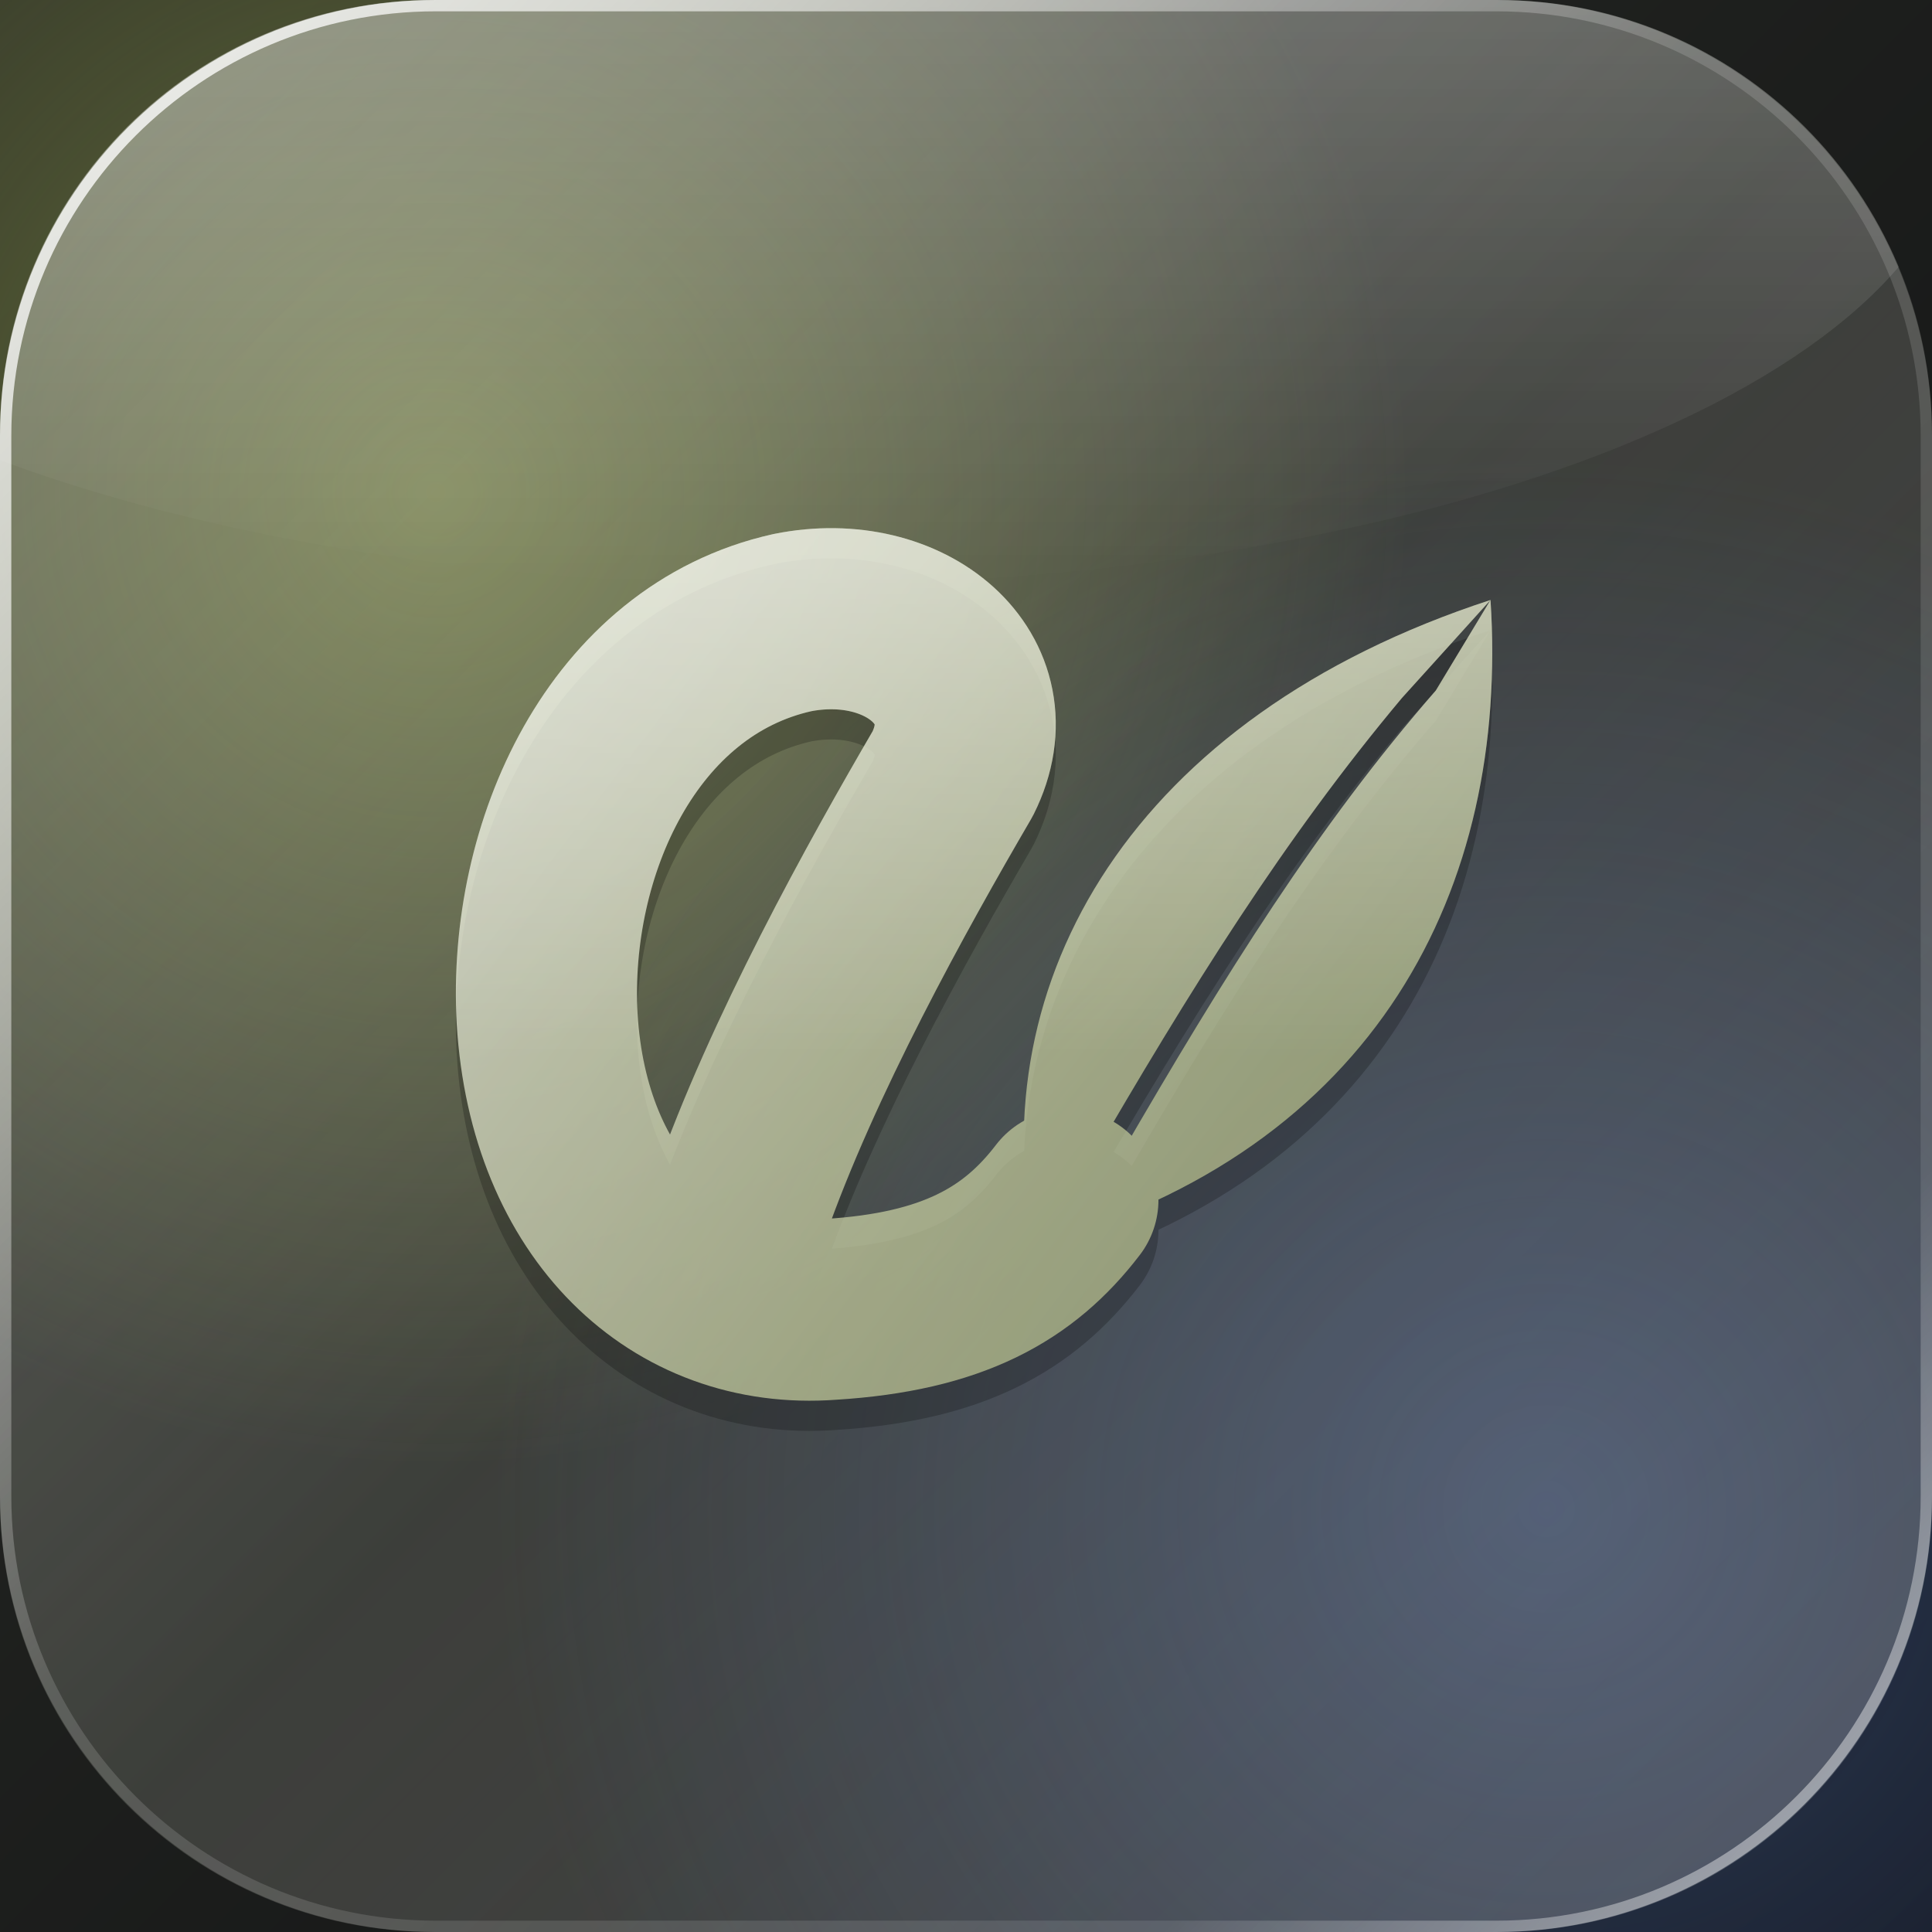
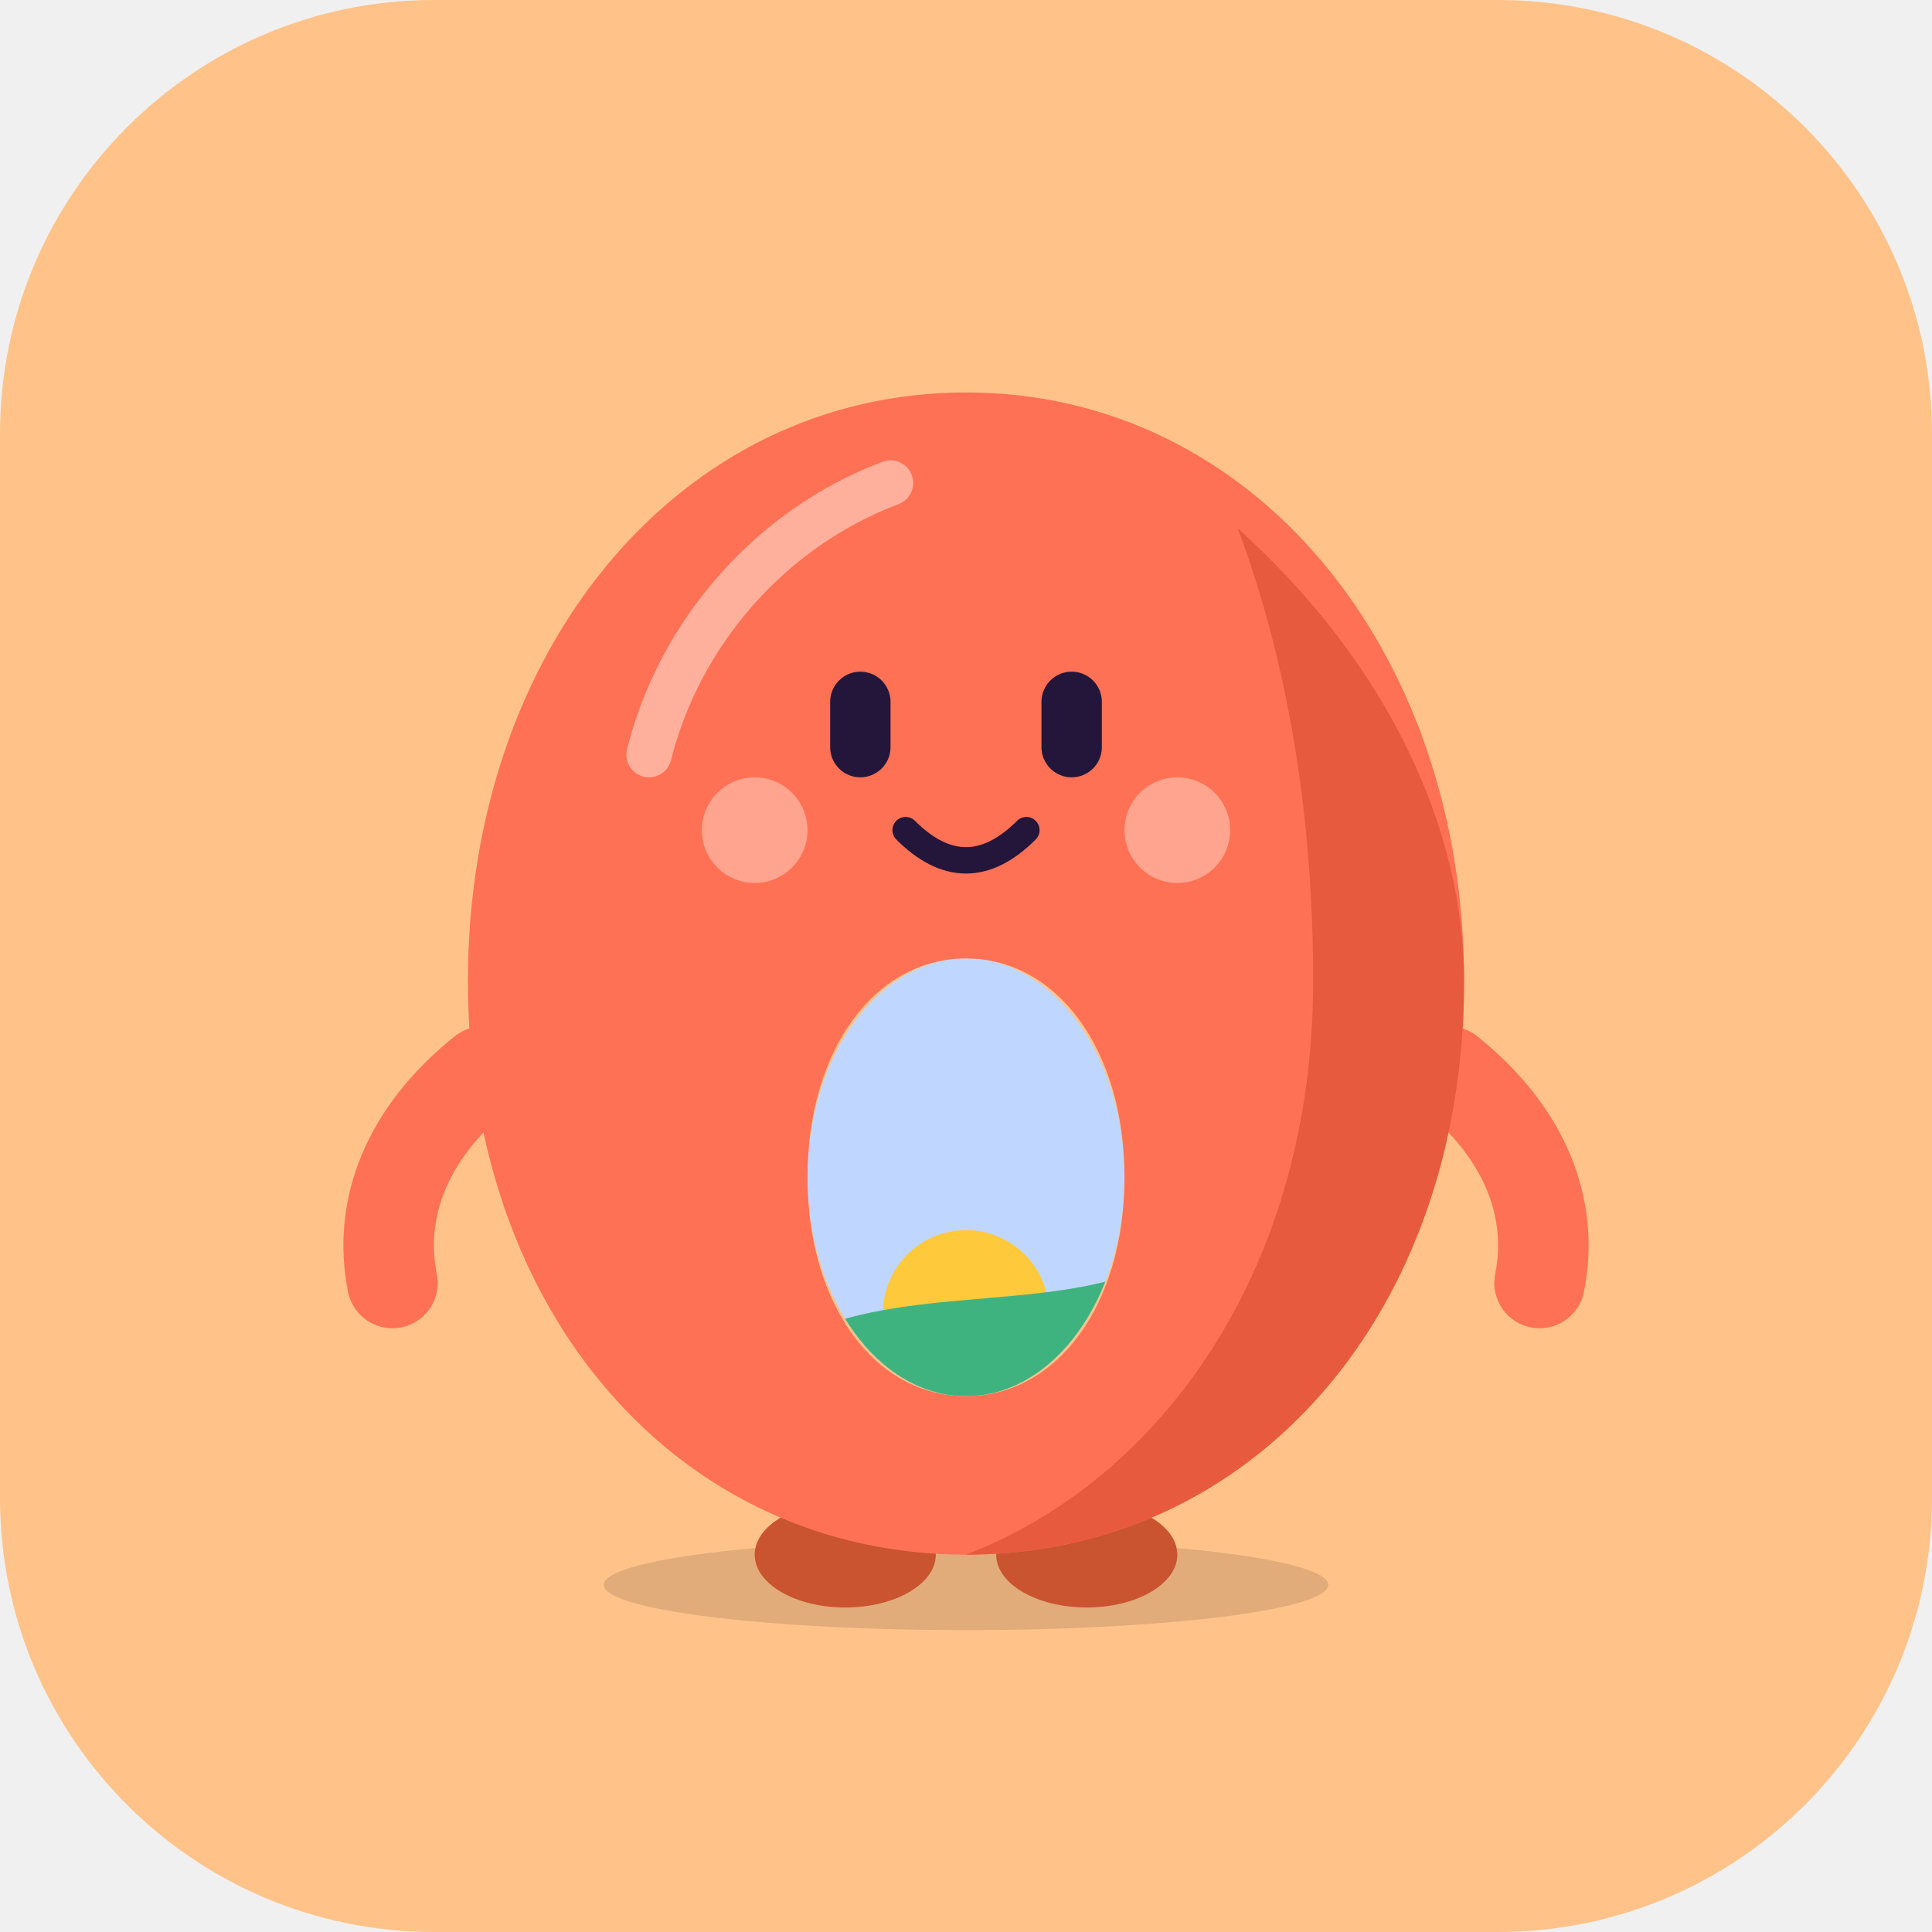
<svg xmlns="http://www.w3.org/2000/svg" width="1024" height="1024" viewBox="0 0 1024 1024">
-   <defs>
-     <linearGradient id="wp" x1="0" y1="0" x2="1" y2="1">
-       <stop offset="0" stop-color="#2A2C26" />
-       <stop offset="1" stop-color="#0E0F12" />
-     </linearGradient>
-     <radialGradient id="b1">
-       <stop offset="0" stop-color="#7E8A45" stop-opacity=".75" />
-       <stop offset="1" stop-color="#7E8A45" stop-opacity="0" />
-     </radialGradient>
-     <radialGradient id="b2">
-       <stop offset="0" stop-color="#34466A" stop-opacity=".8" />
-       <stop offset="1" stop-color="#34466A" stop-opacity="0" />
-     </radialGradient>
-     <linearGradient id="gspec" gradientUnits="userSpaceOnUse" x1="0" y1="300" x2="0" y2="560">
-       <stop offset="0" stop-color="#FFFFFF" stop-opacity=".7" />
-       <stop offset="1" stop-color="#FFFFFF" stop-opacity="0" />
-     </linearGradient>
-     <filter id="bigblur" x="-50%" y="-50%" width="200%" height="200%">
-       <feGaussianBlur stdDeviation="90" />
-     </filter>
-     <filter id="soft" x="-20%" y="-20%" width="140%" height="140%">
-       <feGaussianBlur stdDeviation="10" />
-     </filter>
-     <linearGradient id="pane" gradientUnits="userSpaceOnUse" x1="0" y1="0" x2="1024" y2="1024">
-       <stop offset="0" stop-color="#FFFFFF" stop-opacity=".30" />
-       <stop offset=".5" stop-color="#E9EEDC" stop-opacity=".16" />
-       <stop offset="1" stop-color="#FFFFFF" stop-opacity=".22" />
-     </linearGradient>
-     <linearGradient id="rim" gradientUnits="userSpaceOnUse" x1="0" y1="0" x2="1024" y2="1024">
-       <stop offset="0" stop-color="#FFFFFF" stop-opacity=".9" />
-       <stop offset=".45" stop-color="#FFFFFF" stop-opacity=".15" />
-       <stop offset=".8" stop-color="#FFFFFF" stop-opacity=".1" />
-       <stop offset="1" stop-color="#FFFFFF" stop-opacity=".6" />
-     </linearGradient>
-     <linearGradient id="spec" x1="0" y1="0" x2="0" y2="1">
-       <stop offset="0" stop-color="#FFFFFF" stop-opacity=".45" />
-       <stop offset="1" stop-color="#FFFFFF" stop-opacity="0" />
-     </linearGradient>
-     <linearGradient id="ink" gradientUnits="userSpaceOnUse" x1="290" y1="320" x2="790" y2="700">
-       <stop offset="0" stop-color="#F4F7EA" />
-       <stop offset=".55" stop-color="#C9D0A2" />
-       <stop offset="1" stop-color="#A9B37A" />
-     </linearGradient>
-     <clipPath id="sq">
-       <rect x="0" y="0" width="1024" height="1024" rx="230" />
-     </clipPath>
-     <mask id="rib" maskUnits="userSpaceOnUse" x="0" y="0" width="1024" height="1024">
-       <rect width="1024" height="1024" fill="#fff" />
-       <path d="M 585 615 C 640 520, 690 440, 752 370" fill="none" stroke="#000" stroke-width="18" stroke-linecap="round" />
-       <path d="M 392 640 C 420 560, 470 470, 505 410" fill="none" stroke="#000" stroke-width="0" />
-     </mask>
-   </defs>
-   <rect width="1024" height="1024" fill="url(#wp)" />
-   <circle cx="230" cy="260" r="520" fill="url(#b1)" />
-   <circle cx="820" cy="800" r="560" fill="url(#b2)" />
-   <g clip-path="url(#sq)">
-     <rect width="1024" height="1024" fill="url(#pane)" />
-     <ellipse cx="420" cy="60" rx="620" ry="250" fill="url(#spec)" opacity=".7" />
+   <rect width="1024" height="1024" rx="230" fill="#FFC38A" />
+   <g transform="translate(112 72) scale(4)">
+     <defs>
+       <clipPath id="hole">
+         <ellipse cx="100" cy="138" rx="21" ry="29" />
+       </clipPath>
+     </defs>
+     <ellipse cx="100" cy="192" rx="48" ry="6" fill="#000" opacity="0.12" />
+     <ellipse cx="100" cy="138" rx="21" ry="29" fill="#BFD7FF" />
+     <g clip-path="url(#hole)">
+       <circle cx="100" cy="156" r="11" fill="#FFC93C" />
+       <path d="M76 160 C90 152 110 156 124 150 L124 172 L76 172 Z" fill="#3FB37F" />
+     </g>
+     <ellipse cx="84" cy="188" rx="12" ry="7" fill="#C9542F" />
+     <ellipse cx="116" cy="188" rx="12" ry="7" fill="#C9542F" />
+     <path d="M36 124 C26 132 22 142 24 152" fill="none" stroke="#FF7155" stroke-width="12" stroke-linecap="round" />
+     <path d="M164 124 C174 132 178 142 176 152" fill="none" stroke="#FF7155" stroke-width="12" stroke-linecap="round" />
+     <path fill-rule="evenodd" d="M100 34 C138 34 166 68 166 112 C166 156 138 188 100 188 C62 188 34 156 34 112 C34 68 62 34 100 34 Z M100 109 C112 109 121 121 121 138 C121 155 112 167 100 167 C88 167 79 155 79 138 C79 121 88 109 100 109 Z" fill="#FF7155" />
+     <path d="M136 52 C156 70 166 92 166 112 C166 156 138 188 100 188 C126 178 146 150 146 112 C146 88 142 68 136 52 Z" fill="#E85A3E" />
+     <path d="M58 82 C62 66 74 52 90 46" fill="none" stroke="#FFB09C" stroke-width="6" stroke-linecap="round" />
+     <circle cx="72" cy="92" r="7" fill="#FFB09C" opacity="0.8" />
+     <circle cx="128" cy="92" r="7" fill="#FFB09C" opacity="0.8" />
+     <path d="M86 75 L86 81" fill="none" stroke="#24163A" stroke-width="8" stroke-linecap="round" />
+     <path d="M114 75 L114 81" fill="none" stroke="#24163A" stroke-width="8" stroke-linecap="round" />
+     <path d="M92 92 Q100 100 108 92" fill="none" stroke="#24163A" stroke-width="3.5" stroke-linecap="round" stroke-linejoin="round" />
  </g>
-   <g opacity=".22" transform="translate(0 16)">
-     <path d="M 392 640 C 420 560, 470 470, 505 410 C 530 360, 480 318, 420 330 C 330 350, 285 450, 290 540 C 296 640, 360 700, 440 694 C 505 690, 540 670, 566 636" fill="none" stroke="#000" stroke-width="96" stroke-linecap="round" stroke-linejoin="round" />
-     <path d="M 548 660 C 520 520, 600 380, 790 318 L 743 370 C 681 444, 631 524, 576 619 Z M 790 318 C 800 470, 730 610, 548 660 L 594 612 C 649 517, 699 437, 761 366 Z" fill="#000" />
-   </g>
-   <g opacity=".72">
-     <path d="M 392 640 C 420 560, 470 470, 505 410 C 530 360, 480 318, 420 330 C 330 350, 285 450, 290 540 C 296 640, 360 700, 440 694 C 505 690, 540 670, 566 636" fill="none" stroke="url(#ink)" stroke-width="96" stroke-linecap="round" stroke-linejoin="round" />
-     <path d="M 548 660 C 520 520, 600 380, 790 318 L 743 370 C 681 444, 631 524, 576 619 Z M 790 318 C 800 470, 730 610, 548 660 L 594 612 C 649 517, 699 437, 761 366 Z" fill="url(#ink)" />
-   </g>
-   <g opacity=".55">
-     <path d="M 392 640 C 420 560, 470 470, 505 410 C 530 360, 480 318, 420 330 C 330 350, 285 450, 290 540 C 296 640, 360 700, 440 694 C 505 690, 540 670, 566 636" fill="none" stroke="url(#gspec)" stroke-width="96" stroke-linecap="round" stroke-linejoin="round" />
-     <path d="M 548 660 C 520 520, 600 380, 790 318 L 743 370 C 681 444, 631 524, 576 619 Z M 790 318 C 800 470, 730 610, 548 660 L 594 612 C 649 517, 699 437, 761 366 Z" fill="url(#gspec)" />
-   </g>
-   <rect x="3" y="3" width="1018" height="1018" rx="228" fill="none" stroke="url(#rim)" stroke-width="6" />
</svg>
